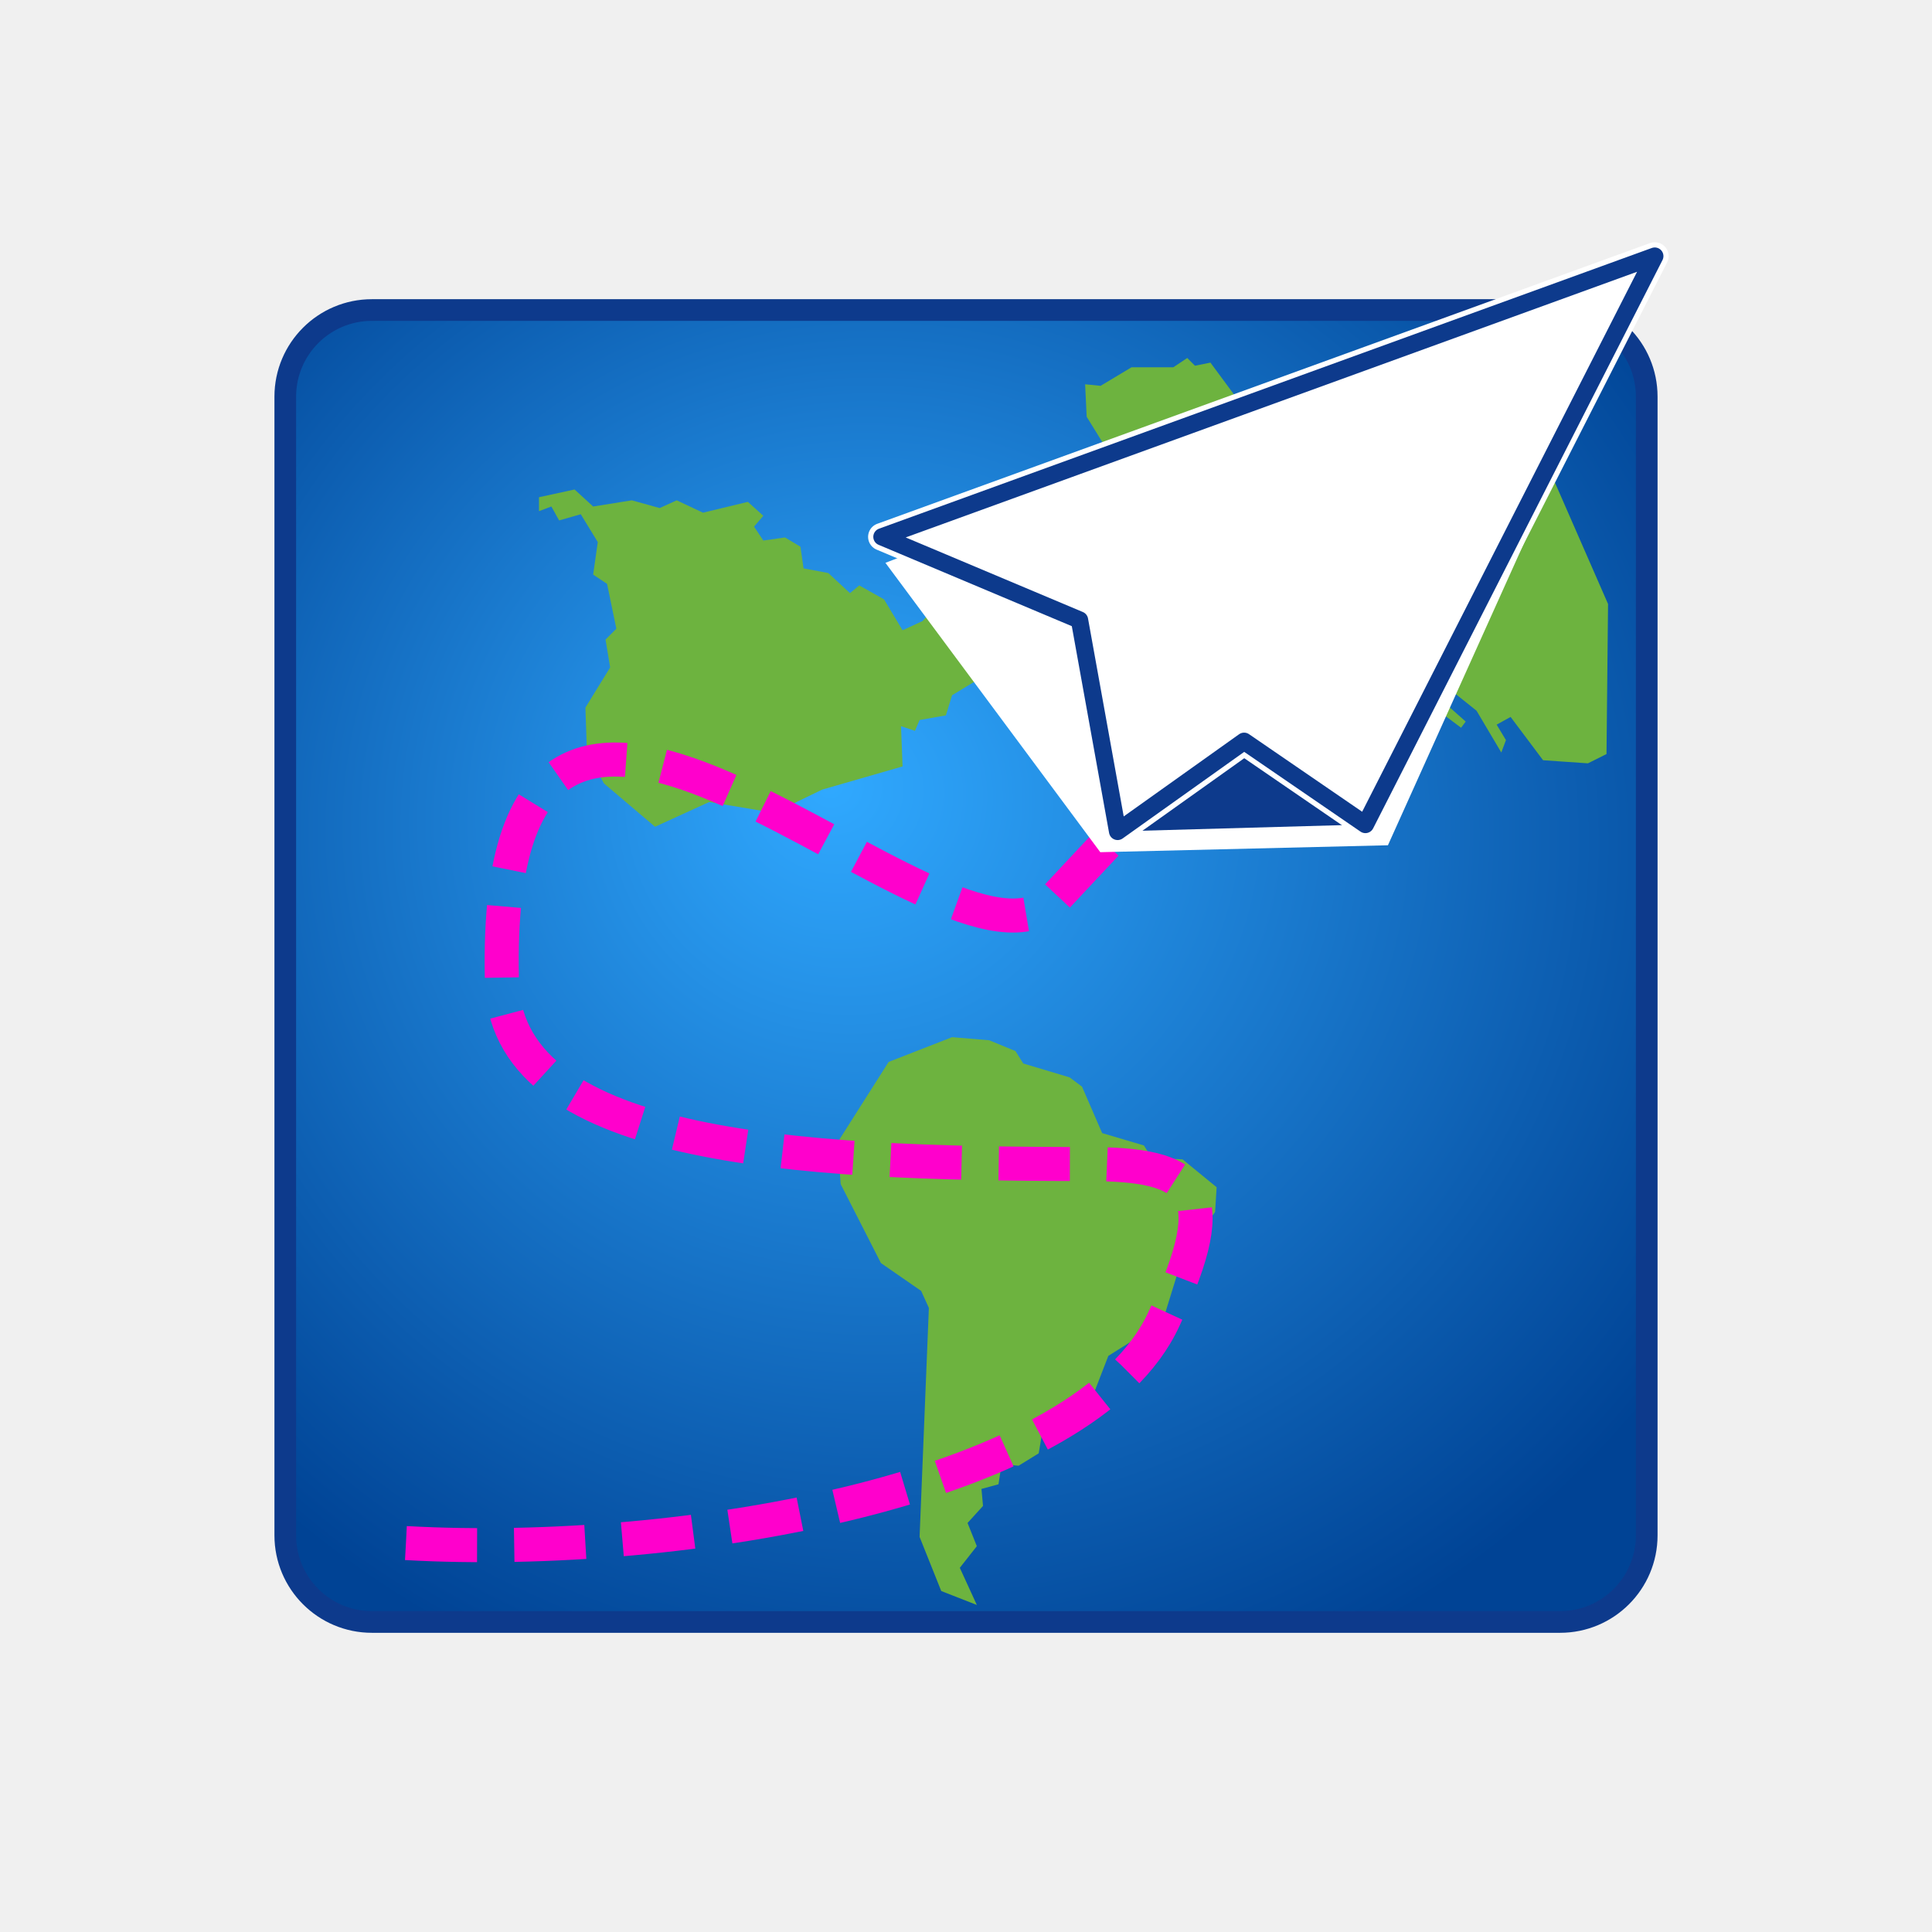
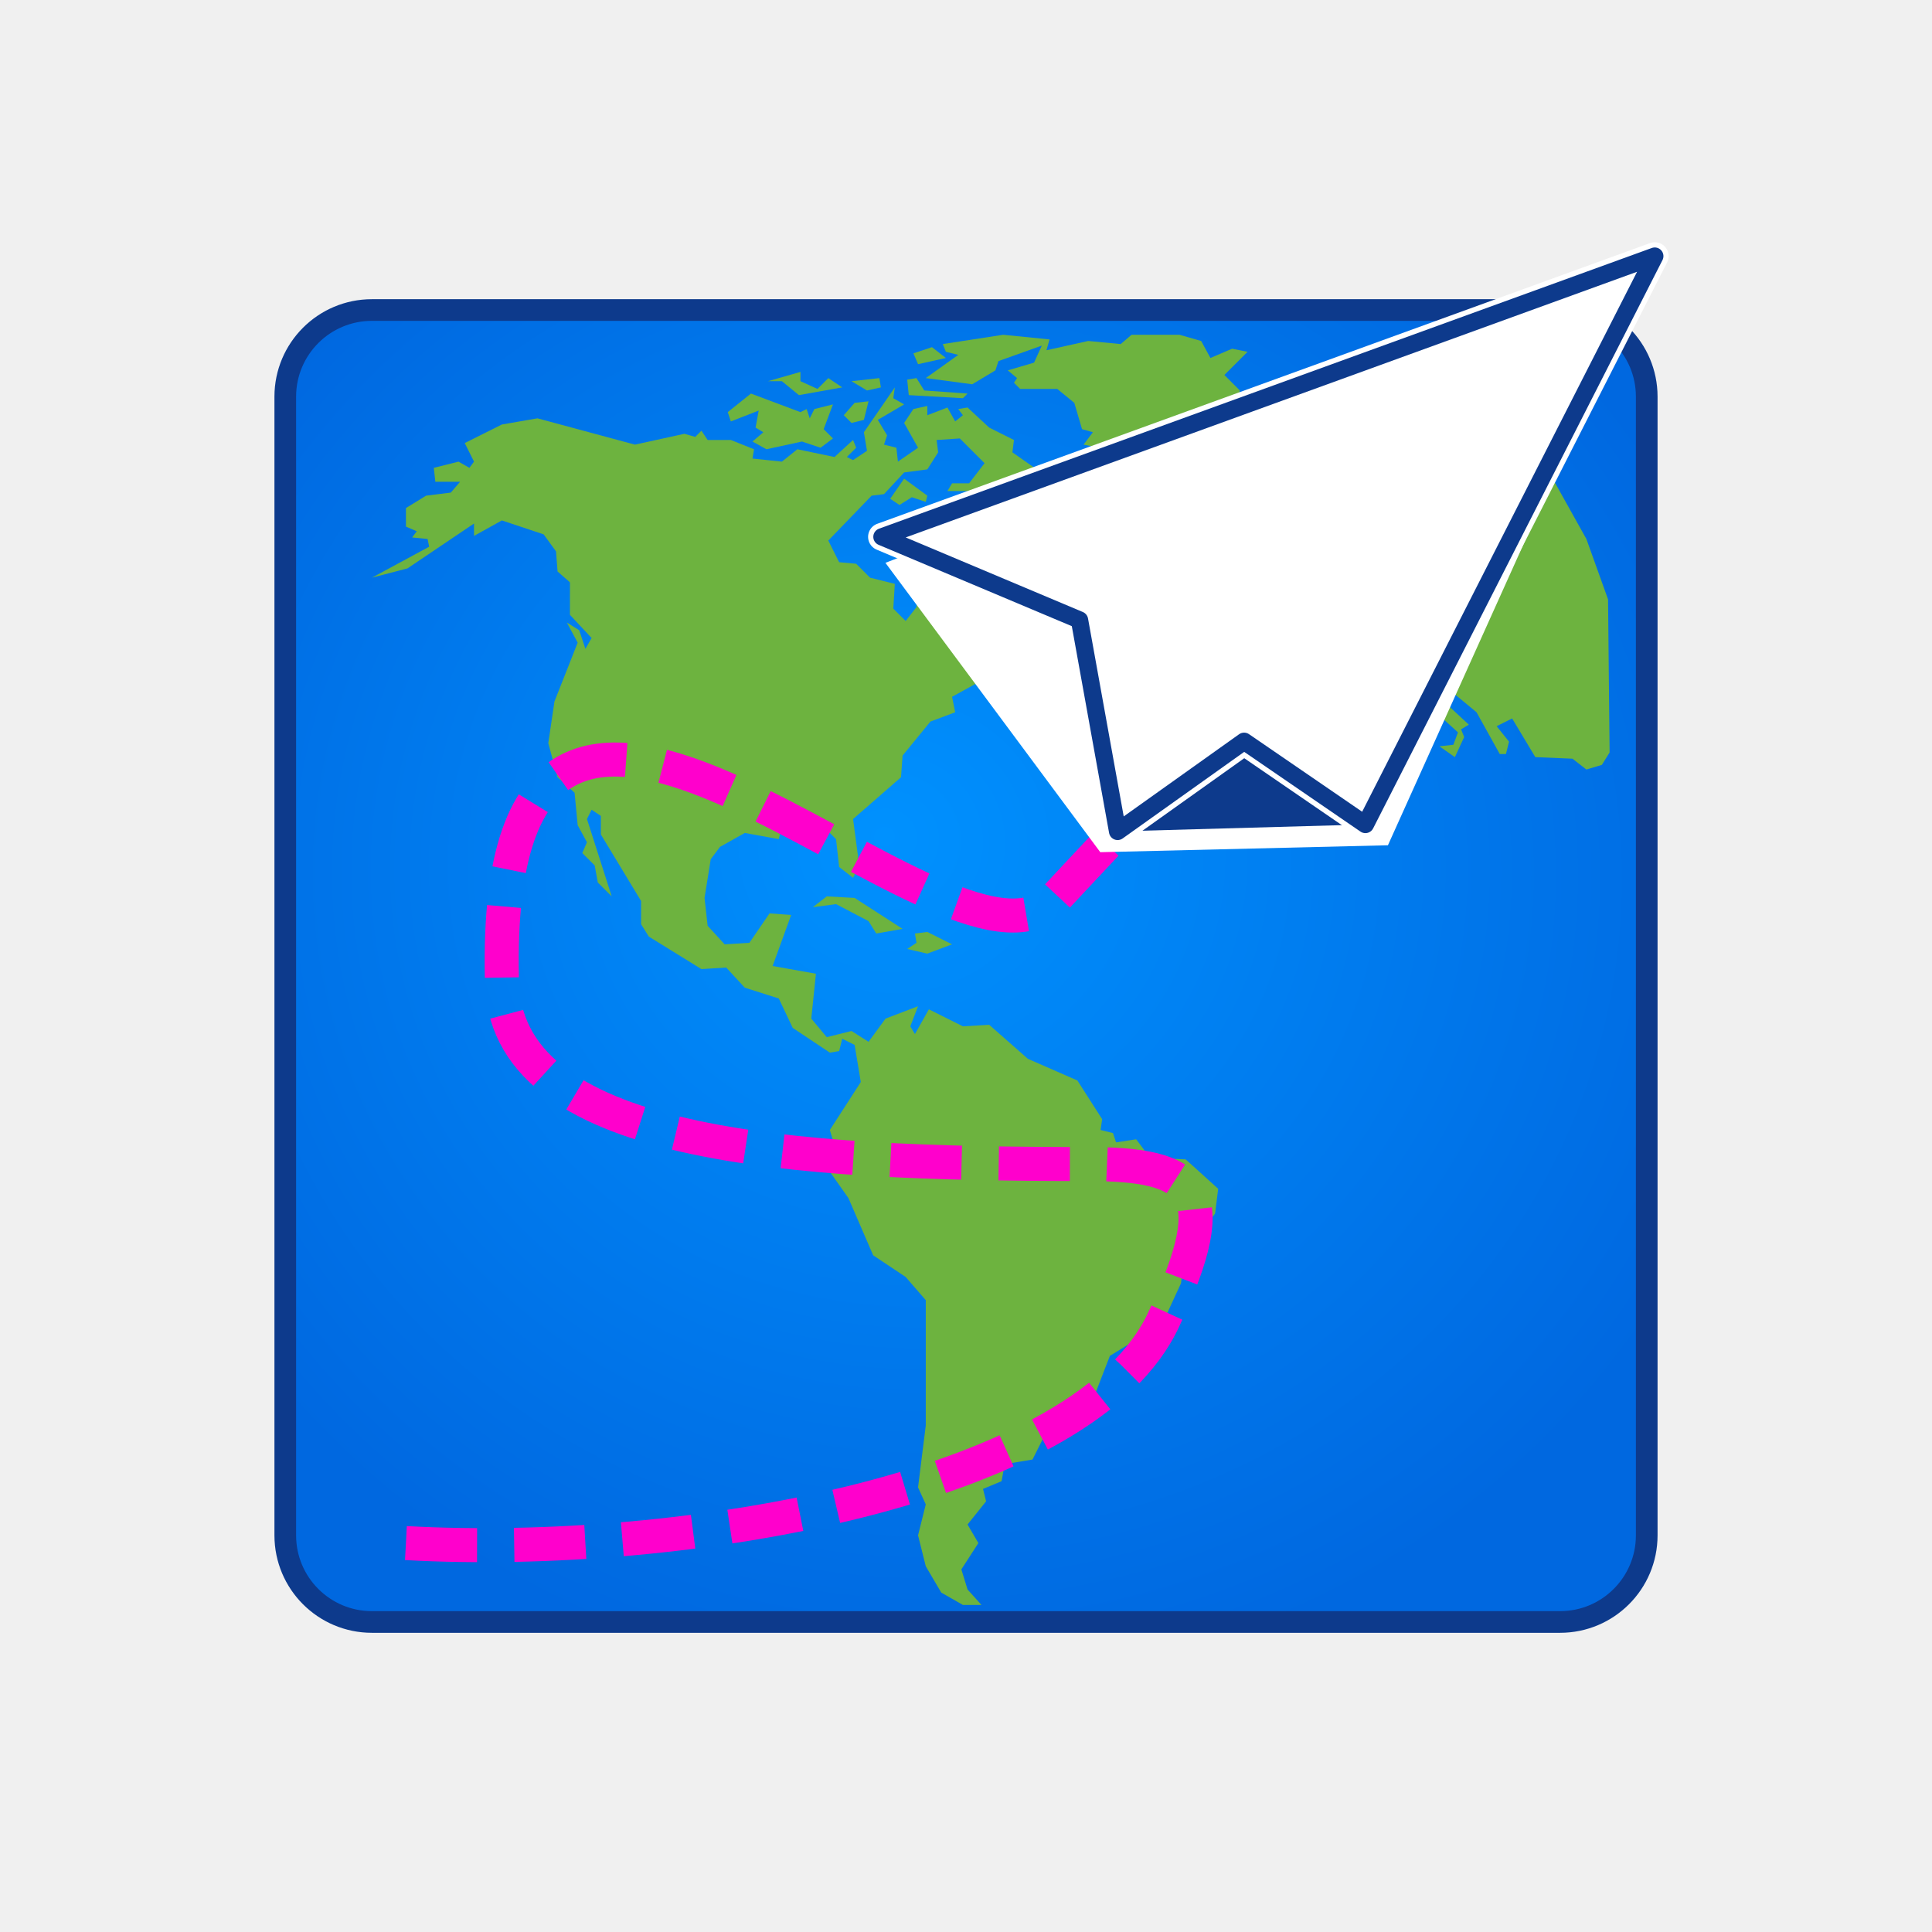
<svg xmlns="http://www.w3.org/2000/svg" viewBox="0 0 1024 1024" width="1024" height="1024" role="img" aria-label="flight_vis">
  <defs>
    <clipPath id="mapClip">
      <rect x="72" y="88" width="880" height="848" rx="56" ry="56" />
    </clipPath>
-     <radialGradient id="oceanGrad" cx="46%" cy="42%" r="68%" fx="40%" fy="36%">
-       <stop offset="0%" stop-color="#30A9FF" />
-       <stop offset="100%" stop-color="#004395" />
+     <radialGradient id="oceanGrad" cx="48%" cy="44%" r="62%" fx="44%" fy="40%">
+       <stop offset="0%" stop-color="#0091FE" />
+       <stop offset="100%" stop-color="#0068E0" />
    </radialGradient>
  </defs>
  <g transform="translate(512 512) scale(0.82) translate(-512 -512)">
    <g clip-path="url(#mapClip)">
      <rect x="72" y="88" width="880" height="848" fill="url(#oceanGrad)" />
-       <path fill="#6DB33F" fill-rule="nonzero" d="M 503,558 L 462,574 L 429,626 L 431,653 L 457,704 L 483,722 L 488,733 L 482,881 L 496,916 L 519,925 L 508,901 L 519,887 L 513,872 L 523,861 L 522,850 L 533,847 L 535,834 L 546,835 L 559,827 L 561,815 L 579,811 L 592,795 L 604,764 L 639,742 L 652,700 L 673,671 L 674,655 L 652,637 L 632,636 L 627,628 L 600,620 L 587,590 L 579,584 L 549,575 L 544,567 L 527,560 Z" />
-       <path fill="#6DB33F" fill-rule="nonzero" d="M 236,209 L 236,218 L 244,215 L 249,224 L 263,220 L 274,238 L 271,259 L 280,265 L 286,294 L 279,301 L 282,319 L 266,345 L 267,374 L 278,394 L 311,422 L 346,406 L 388,413 L 419,398 L 471,383 L 470,357 L 479,360 L 482,353 L 499,350 L 503,337 L 526,323 L 535,323 L 530,335 L 555,321 L 553,316 L 538,318 L 535,307 L 539,302 L 525,304 L 523,299 L 537,292 L 557,293 L 578,278 L 577,272 L 559,260 L 553,242 L 538,252 L 521,243 L 507,253 L 504,265 L 484,289 L 471,295 L 459,275 L 443,266 L 437,271 L 423,258 L 407,255 L 405,241 L 395,235 L 381,237 L 375,228 L 381,221 L 371,212 L 342,219 L 325,211 L 314,216 L 296,211 L 271,215 L 259,204 Z" />
-       <path fill="#6DB33F" fill-rule="nonzero" d="M 800,178 L 786,192 L 780,212 L 765,225 L 765,244 L 774,249 L 783,243 L 796,263 L 805,260 L 807,240 L 799,223 L 809,205 L 815,209 L 812,230 L 830,241 L 825,244 L 822,262 L 808,274 L 786,270 L 784,256 L 779,257 L 785,269 L 782,277 L 762,291 L 759,300 L 745,306 L 756,324 L 756,334 L 728,347 L 728,373 L 741,380 L 758,376 L 774,340 L 796,331 L 832,358 L 835,354 L 809,331 L 812,323 L 842,347 L 858,374 L 861,366 L 855,356 L 864,351 L 885,379 L 914,381 L 926,375 L 927,278 L 892,198 L 886,192 L 866,202 L 864,212 L 852,217 L 841,203 L 856,202 L 855,194 L 815,178 Z" />
-       <path fill="#6DB33F" fill-rule="nonzero" d="M 670,122 L 660,124 L 655,119 L 646,125 L 619,125 L 599,137 L 589,136 L 590,157 L 603,178 L 600,209 L 608,222 L 627,227 L 637,199 L 683,175 L 675,170 L 678,155 L 687,145 Z" />
+       <path fill="#6DB33F" fill-rule="nonzero" d="M 212,162 L 188,174 L 194,186 L 191,190 L 184,186 L 168,190 L 169,199 L 185,199 L 179,206 L 163,208 L 150,216 L 150,228 L 157,231 L 154,235 L 164,236 L 165,241 L 128,261 L 151,255 L 194,226 L 194,234 L 212,224 L 239,233 L 247,244 L 248,257 L 256,264 L 256,285 L 270,300 L 266,307 L 262,295 L 254,290 L 261,303 L 246,341 L 242,368 L 248,390 L 259,400 L 261,421 L 267,432 L 264,439 L 272,447 L 274,458 L 283,467 L 267,417 L 270,411 L 276,415 L 276,427 L 302,470 L 302,485 L 307,493 L 341,514 L 357,513 L 369,526 L 391,533 L 400,552 L 424,568 L 430,567 L 432,559 L 440,563 L 444,587 L 424,618 L 427,628 L 424,645 L 436,662 L 452,699 L 473,713 L 486,728 L 486,809 L 481,849 L 486,860 L 481,880 L 486,900 L 496,917 L 510,925 L 522,925 L 513,915 L 509,902 L 520,885 L 513,873 L 525,858 L 523,850 L 535,845 L 537,834 L 555,831 L 563,815 L 577,813 L 593,795 L 605,764 L 639,743 L 651,717 L 653,699 L 673,672 L 675,656 L 654,637 L 631,636 L 622,624 L 609,626 L 607,620 L 599,618 L 600,611 L 584,586 L 552,572 L 527,550 L 510,551 L 488,540 L 479,556 L 476,551 L 481,538 L 460,546 L 449,561 L 438,554 L 422,558 L 412,546 L 415,517 L 387,512 L 399,479 L 385,478 L 372,497 L 356,498 L 345,486 L 343,468 L 347,443 L 353,435 L 369,426 L 391,430 L 393,421 L 407,420 L 423,425 L 428,430 L 430,448 L 439,455 L 443,447 L 439,417 L 470,390 L 471,376 L 489,354 L 505,348 L 503,338 L 532,322 L 527,330 L 531,335 L 555,322 L 554,315 L 543,320 L 535,314 L 537,299 L 520,303 L 530,295 L 559,293 L 572,285 L 561,308 L 590,312 L 587,298 L 576,294 L 579,273 L 559,259 L 548,233 L 538,244 L 532,244 L 527,239 L 527,228 L 516,220 L 498,218 L 496,234 L 490,240 L 494,259 L 480,268 L 480,280 L 473,289 L 465,281 L 466,265 L 450,261 L 441,252 L 430,251 L 423,237 L 451,208 L 459,207 L 472,193 L 487,191 L 494,180 L 493,172 L 508,171 L 524,187 L 514,200 L 503,200 L 500,205 L 514,205 L 525,217 L 540,223 L 541,215 L 549,216 L 541,197 L 544,195 L 555,203 L 562,194 L 542,180 L 543,172 L 527,164 L 513,151 L 507,152 L 510,156 L 505,160 L 500,151 L 487,156 L 487,150 L 478,152 L 472,161 L 481,177 L 468,186 L 467,177 L 459,175 L 461,169 L 455,159 L 472,149 L 465,145 L 466,138 L 446,167 L 448,179 L 439,185 L 435,183 L 441,177 L 439,172 L 427,183 L 403,178 L 393,186 L 374,184 L 375,178 L 360,172 L 345,172 L 341,166 L 337,170 L 330,168 L 298,175 L 235,158 Z" />
+       <path fill="#6DB33F" fill-rule="nonzero" d="M 786,184 L 772,212 L 759,226 L 766,247 L 776,249 L 783,243 L 797,265 L 805,261 L 807,239 L 799,224 L 808,206 L 815,210 L 810,219 L 814,234 L 819,238 L 836,236 L 838,239 L 826,242 L 822,261 L 807,274 L 803,270 L 788,270 L 785,255 L 778,257 L 782,273 L 774,276 L 757,298 L 738,307 L 752,318 L 756,332 L 753,337 L 724,339 L 727,373 L 741,381 L 757,377 L 764,367 L 765,355 L 774,348 L 774,341 L 779,337 L 788,338 L 797,331 L 830,361 L 827,369 L 818,370 L 828,377 L 834,364 L 832,359 L 837,356 L 809,330 L 813,324 L 842,348 L 857,375 L 861,375 L 863,367 L 855,357 L 865,352 L 880,377 L 904,378 L 913,385 L 923,382 L 928,374 L 927,275 L 913,236 L 889,193 L 879,195 L 877,187 L 872,193 L 876,197 L 862,206 L 864,212 L 850,216 L 840,203 L 856,203 L 858,196 L 853,192 L 820,182 L 814,176 L 801,176 Z" />
+       <path fill="#6DB33F" fill-rule="nonzero" d="M 486,132 L 516,136 L 531,127 L 533,121 L 561,111 L 556,122 L 539,127 L 545,132 L 543,135 L 547,139 L 571,139 L 582,148 L 587,165 L 594,167 L 588,175 L 598,177 L 590,186 L 594,202 L 608,223 L 626,229 L 638,199 L 649,197 L 660,184 L 683,176 L 687,168 L 679,157 L 686,154 L 689,140 L 679,130 L 694,115 L 684,113 L 670,119 L 664,108 L 650,104 L 619,104 L 612,110 L 591,108 L 564,114 L 566,107 L 536,104 L 497,110 L 499,115 L 507,117 Z" />
+       <path fill="#6DB33F" fill-rule="nonzero" d="M 358,154 L 360,160 L 378,153 L 376,164 L 381,167 L 374,173 L 383,178 L 406,173 L 418,177 L 426,171 L 420,165 L 426,149 L 414,152 L 411,158 L 409,152 L 405,154 L 373,142 Z" />
+       <path fill="#6DB33F" fill-rule="nonzero" d="M 731,245 L 728,257 L 739,272 L 733,284 L 739,288 L 732,295 L 756,291 L 759,279 L 739,258 L 741,250 L 737,245 Z" />
+       <path fill="#6DB33F" fill-rule="nonzero" d="M 413,474 L 428,472 L 449,483 L 454,491 L 471,488 L 440,468 L 422,467 Z" />
+       <path fill="#6DB33F" fill-rule="nonzero" d="M 711,201 L 703,193 L 682,196 L 686,206 L 692,209 L 706,207 Z" />
+       <path fill="#6DB33F" fill-rule="nonzero" d="M 384,134 L 393,134 L 404,143 L 432,138 L 423,132 L 416,139 L 405,134 L 405,128 Z" />
+       <path fill="#6DB33F" fill-rule="nonzero" d="M 724,263 L 712,270 L 711,285 L 725,281 Z" />
+       <path fill="#6DB33F" fill-rule="nonzero" d="M 474,133 L 475,143 L 510,145 L 513,142 L 485,140 L 480,132 Z" />
+       <path fill="#6DB33F" fill-rule="nonzero" d="M 474,501 L 487,504 L 503,498 L 487,490 L 479,491 L 480,497 Z" />
+       <path fill="#6DB33F" fill-rule="nonzero" d="M 463,210 L 469,214 L 477,209 L 486,212 L 487,208 L 472,197 Z" />
+       <path fill="#6DB33F" fill-rule="nonzero" d="M 449,147 L 440,148 L 433,156 L 438,161 L 446,159 Z" />
+       <path fill="#6DB33F" fill-rule="nonzero" d="M 478,116 L 481,123 L 499,119 L 490,112 Z" />
+       <path fill="#6DB33F" fill-rule="nonzero" d="M 438,134 L 448,140 L 457,138 L 456,132 Z" />
    </g>
    <rect x="72" y="88" width="880" height="848" rx="56" ry="56" fill="none" stroke="#0D3A8C" stroke-width="14" />
    <path fill="none" stroke="#FF00CC" stroke-width="22" stroke-linecap="butt" stroke-dasharray="46 24" d="M 150,885 C 330,895 590,850 640,740 C 680,655 660,640 590,640 C 400,640 212,630 212,520 C 205,195 501,542 569,469 L 613,422" />
    <g transform="translate(610.0 425.0) scale(1.12) translate(-672.0 -450.0)">
      <path fill="#FFFFFF" stroke="none" d="M 536 280 L 982 118 L 815 446 L 745 398 L 672 450 L 650 328 Z" />
      <path fill="#FFFFFF" stroke="none" d="M 538 295 L 978 125 L 828 458 L 662 462 Z" />
      <path fill="#FFFFFF" stroke="none" d="M 672 450 L 650 328 L 536 280 L 982 118 L 745 398 Z" />
      <path fill="#FFFFFF" stroke="none" d="M 536 280 L 672 450 L 815 446 L 982 118 L 745 398 Z" />
      <path fill="#0D3A8C" stroke="none" d="M 672 450 L 815 446 L 745 398 Z" />
      <path fill="none" stroke="#FFFFFF" stroke-width="16" stroke-linejoin="round" d="M 536 280 L 982 118 L 815 446 L 745 398 L 672 450 L 650 328 Z" />
      <path fill="none" stroke="#0D3A8C" stroke-width="10" stroke-linejoin="round" d="M 536 280 L 982 118 L 815 446 L 745 398 L 672 450 L 650 328 Z" />
    </g>
  </g>
</svg>
